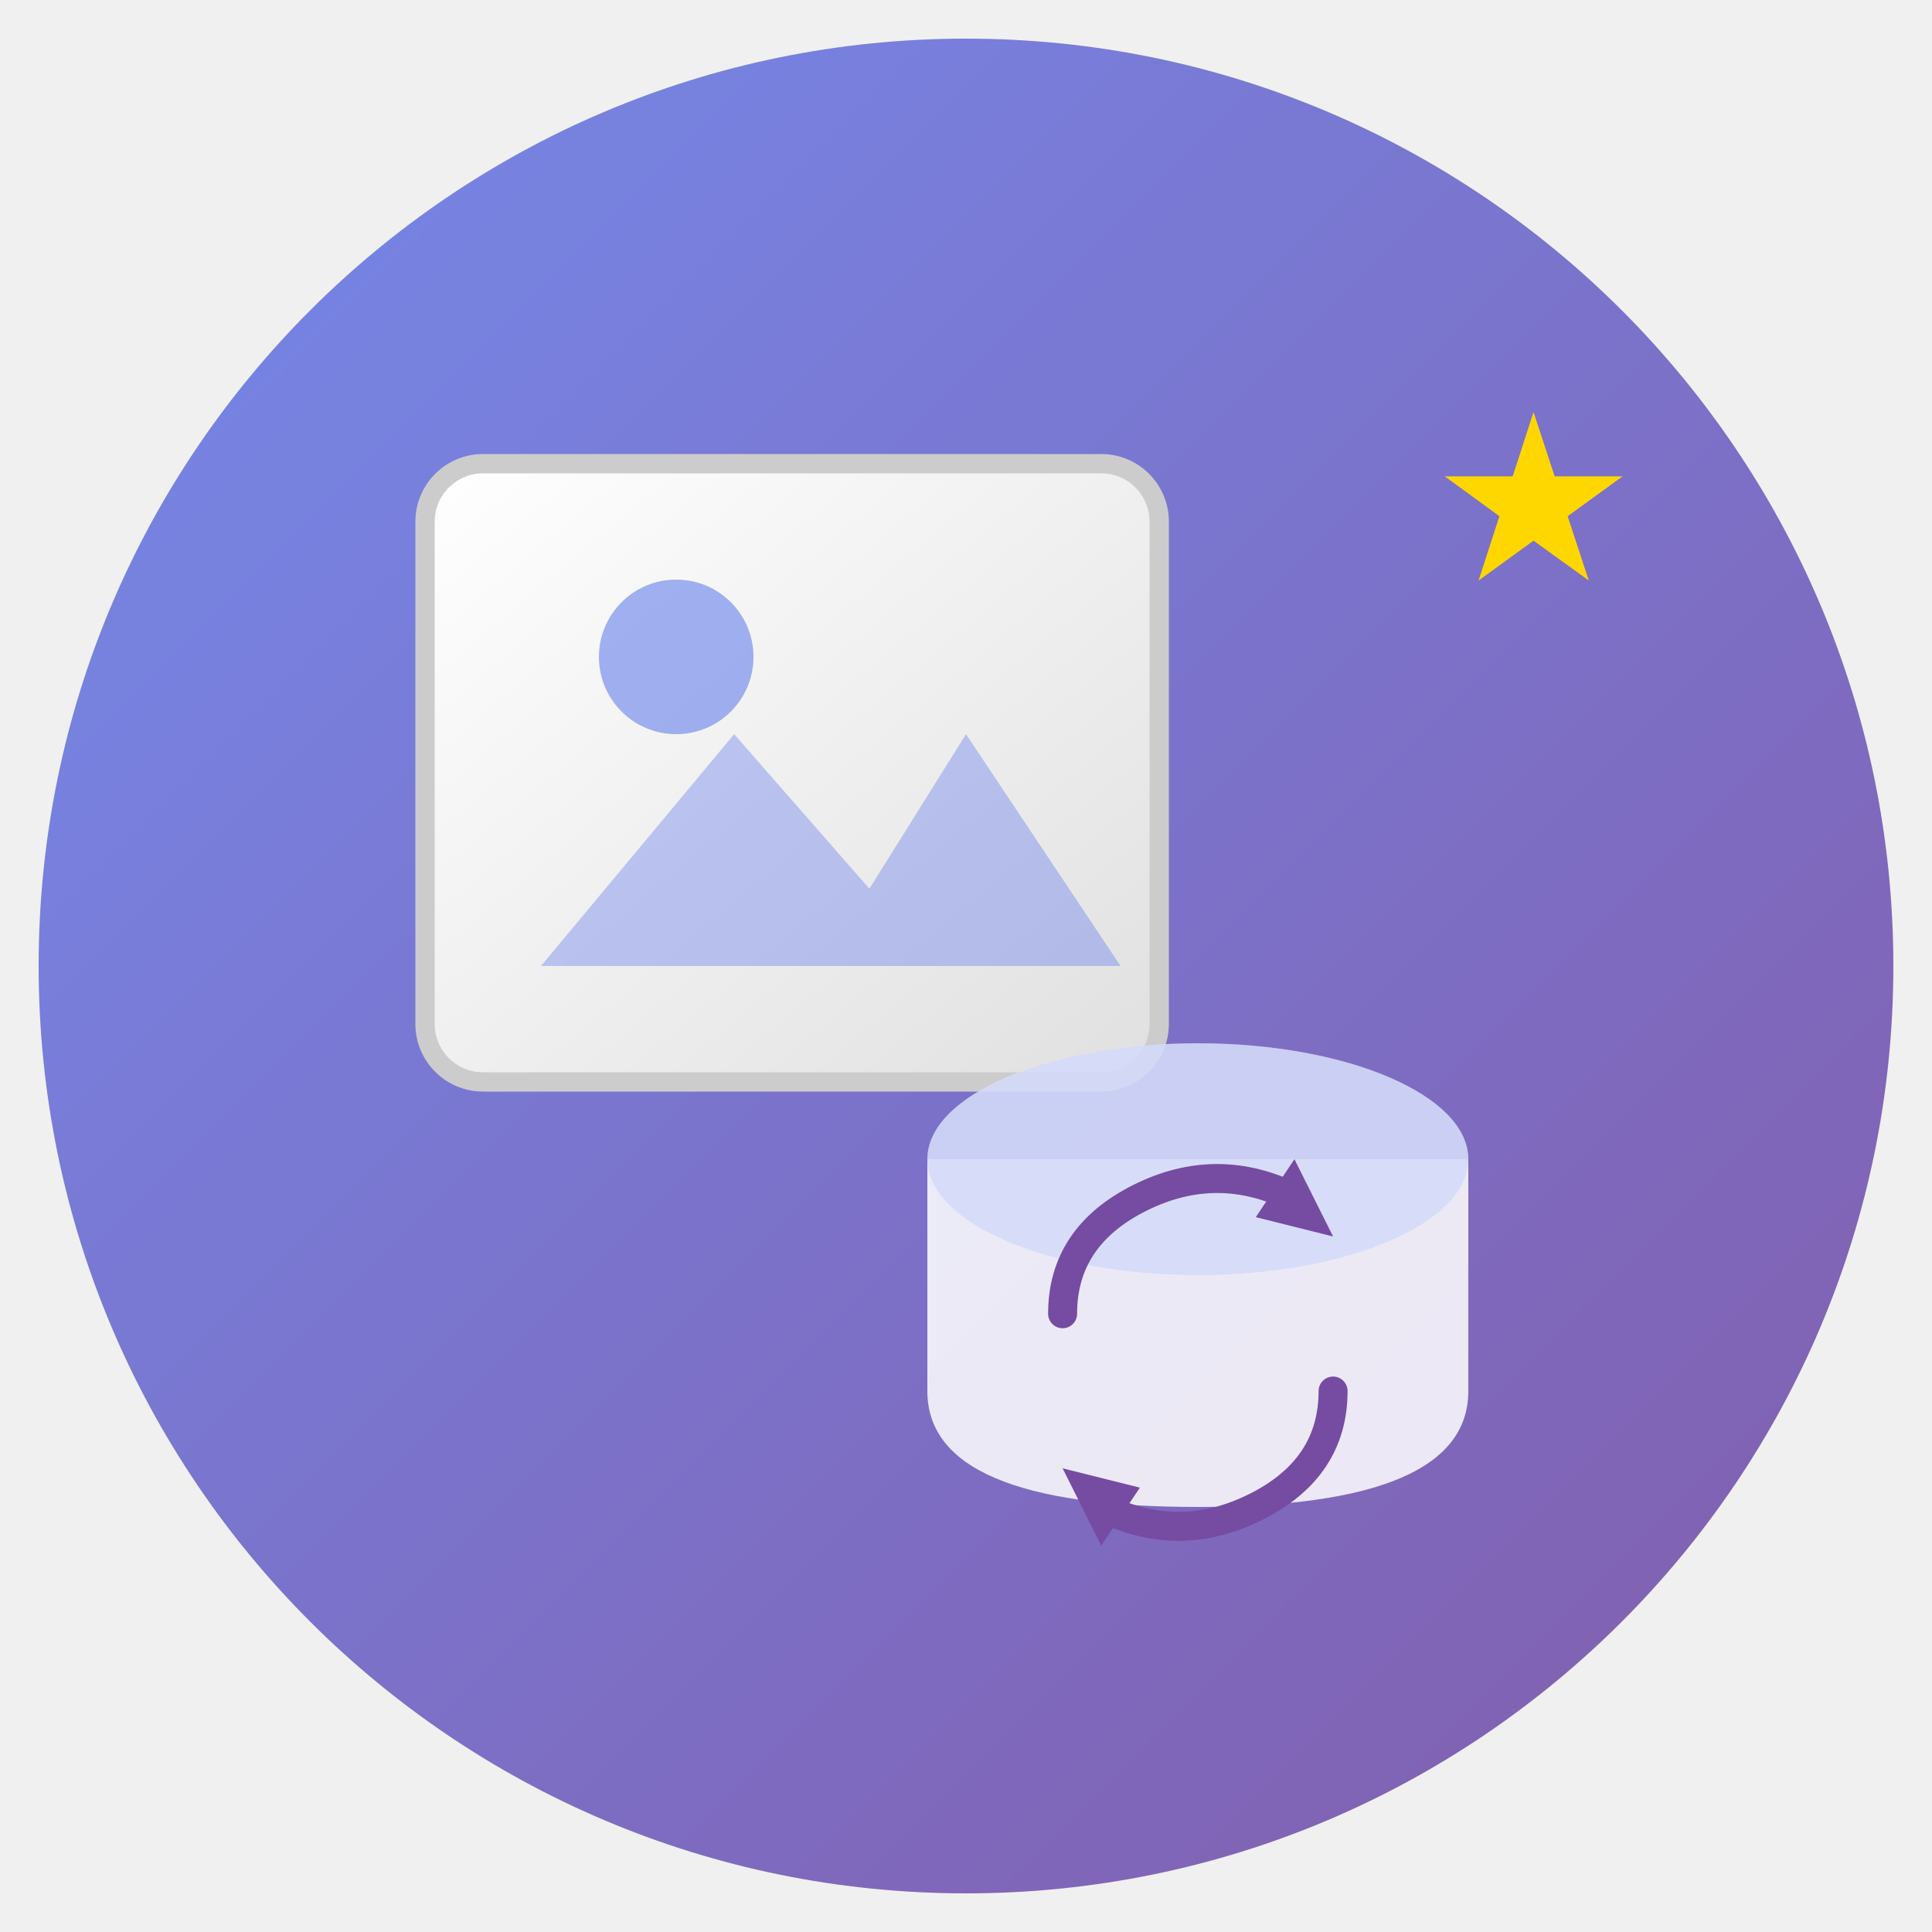
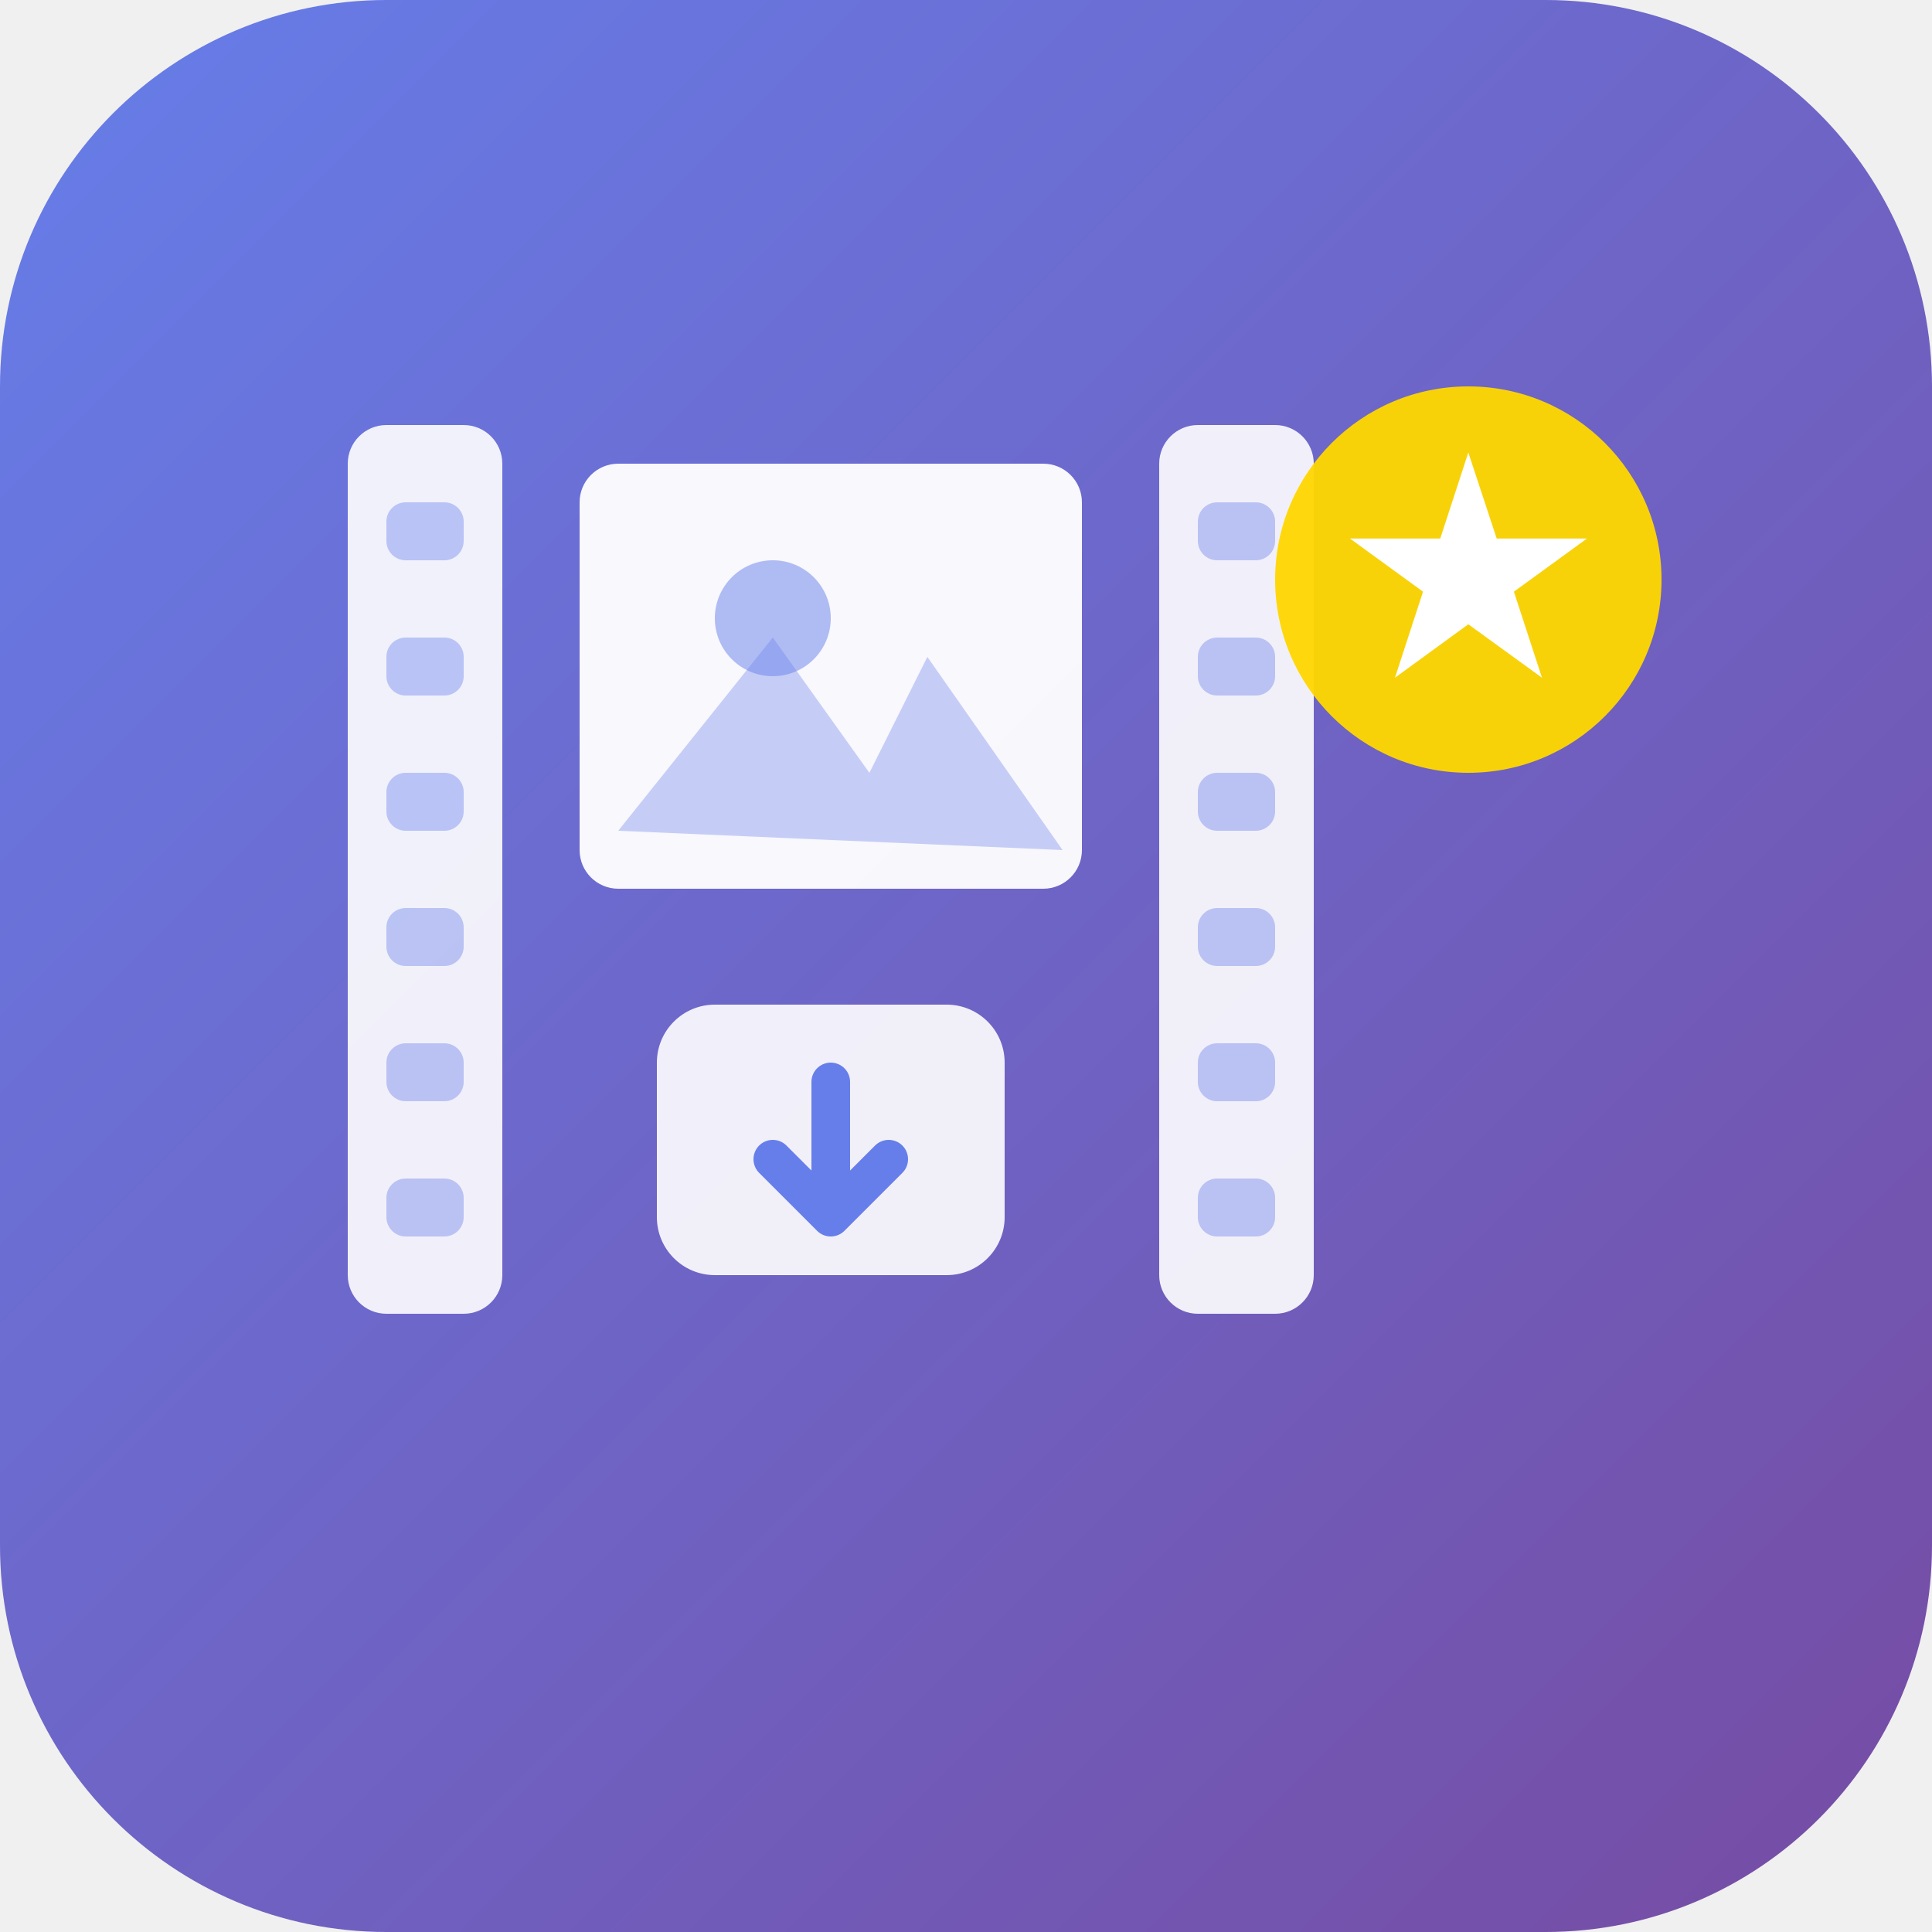
<svg xmlns="http://www.w3.org/2000/svg" viewBox="0 0 100 100" width="100" height="100">
  <defs>
    <linearGradient id="bg" x1="0%" y1="0%" x2="100%" y2="100%">
      <stop offset="0%" style="stop-color:#667eea" />
      <stop offset="100%" style="stop-color:#764ba2" />
    </linearGradient>
-     <linearGradient id="frame" x1="0%" y1="0%" x2="100%" y2="100%">
-       <stop offset="0%" style="stop-color:#ffffff" />
-       <stop offset="100%" style="stop-color:#e0e0e0" />
-     </linearGradient>
  </defs>
-   <circle cx="50" cy="50" r="48" fill="url(#bg)" opacity="0.9" />
-   <rect x="22" y="24" width="38" height="32" rx="3" fill="url(#frame)" stroke="#ccc" stroke-width="1" />
-   <circle cx="35" cy="34" r="4" fill="#667eea" opacity="0.6" />
-   <polygon points="28,50 38,38 45,46 50,38 58,50" fill="#667eea" opacity="0.4" />
-   <ellipse cx="62" cy="60" rx="14" ry="6" fill="#fff" opacity="0.85" />
-   <path d="M48 60 L48 72 Q48 78 62 78 Q76 78 76 72 L76 60" fill="#fff" opacity="0.85" />
-   <ellipse cx="62" cy="60" rx="14" ry="6" fill="#667eea" opacity="0.25" />
-   <path d="M55 68 Q55 64 59 62 Q63 60 67 62" fill="none" stroke="#764ba2" stroke-width="1.5" stroke-linecap="round" />
-   <polygon points="67,60 69,64 65,63" fill="#764ba2" />
-   <path d="M69 72 Q69 76 65 78 Q61 80 57 78" fill="none" stroke="#764ba2" stroke-width="1.5" stroke-linecap="round" />
-   <polygon points="57,80 55,76 59,77" fill="#764ba2" />
-   <text x="74" y="30" font-family="Arial" font-size="12" fill="#ffd700" font-weight="bold">★</text>
+   <rect width="100" height="100" rx="20" fill="url(#bg)" />
+   <rect x="18" y="22" width="8" height="46" rx="2" fill="#fff" opacity="0.9" />
+   <rect x="60" y="22" width="8" height="46" rx="2" fill="#fff" opacity="0.9" />
+   <rect x="20" y="26" width="4" height="3" rx="1" fill="#667eea" opacity="0.4" />
+   <rect x="20" y="33" width="4" height="3" rx="1" fill="#667eea" opacity="0.4" />
+   <rect x="20" y="40" width="4" height="3" rx="1" fill="#667eea" opacity="0.4" />
+   <rect x="20" y="47" width="4" height="3" rx="1" fill="#667eea" opacity="0.4" />
+   <rect x="20" y="54" width="4" height="3" rx="1" fill="#667eea" opacity="0.4" />
+   <rect x="20" y="61" width="4" height="3" rx="1" fill="#667eea" opacity="0.4" />
+   <rect x="62" y="26" width="4" height="3" rx="1" fill="#667eea" opacity="0.4" />
+   <rect x="62" y="33" width="4" height="3" rx="1" fill="#667eea" opacity="0.4" />
+   <rect x="62" y="40" width="4" height="3" rx="1" fill="#667eea" opacity="0.4" />
+   <rect x="62" y="47" width="4" height="3" rx="1" fill="#667eea" opacity="0.4" />
+   <rect x="62" y="54" width="4" height="3" rx="1" fill="#667eea" opacity="0.4" />
+   <rect x="62" y="61" width="4" height="3" rx="1" fill="#667eea" opacity="0.4" />
+   <rect x="30" y="24" width="26" height="22" rx="2" fill="#fff" opacity="0.95" />
+   <circle cx="40" cy="32" r="3" fill="#667eea" opacity="0.5" />
+   <polygon points="32,43 40,33 45,40 48,34 55,44" fill="#667eea" opacity="0.35" />
+   <rect x="34" y="52" width="18" height="14" rx="3" fill="#fff" opacity="0.9" />
+   <line x1="43" y1="56" x2="43" y2="62" stroke="#667eea" stroke-width="2" stroke-linecap="round" />
+   <polyline points="40,60 43,63 46,60" fill="none" stroke="#667eea" stroke-width="2" stroke-linecap="round" stroke-linejoin="round" />
+   <circle cx="76" cy="30" r="10" fill="#ffd700" opacity="0.95" />
+   <text x="76" y="35" font-family="Arial" font-size="16" fill="#fff" text-anchor="middle" font-weight="bold">★</text>
</svg>
